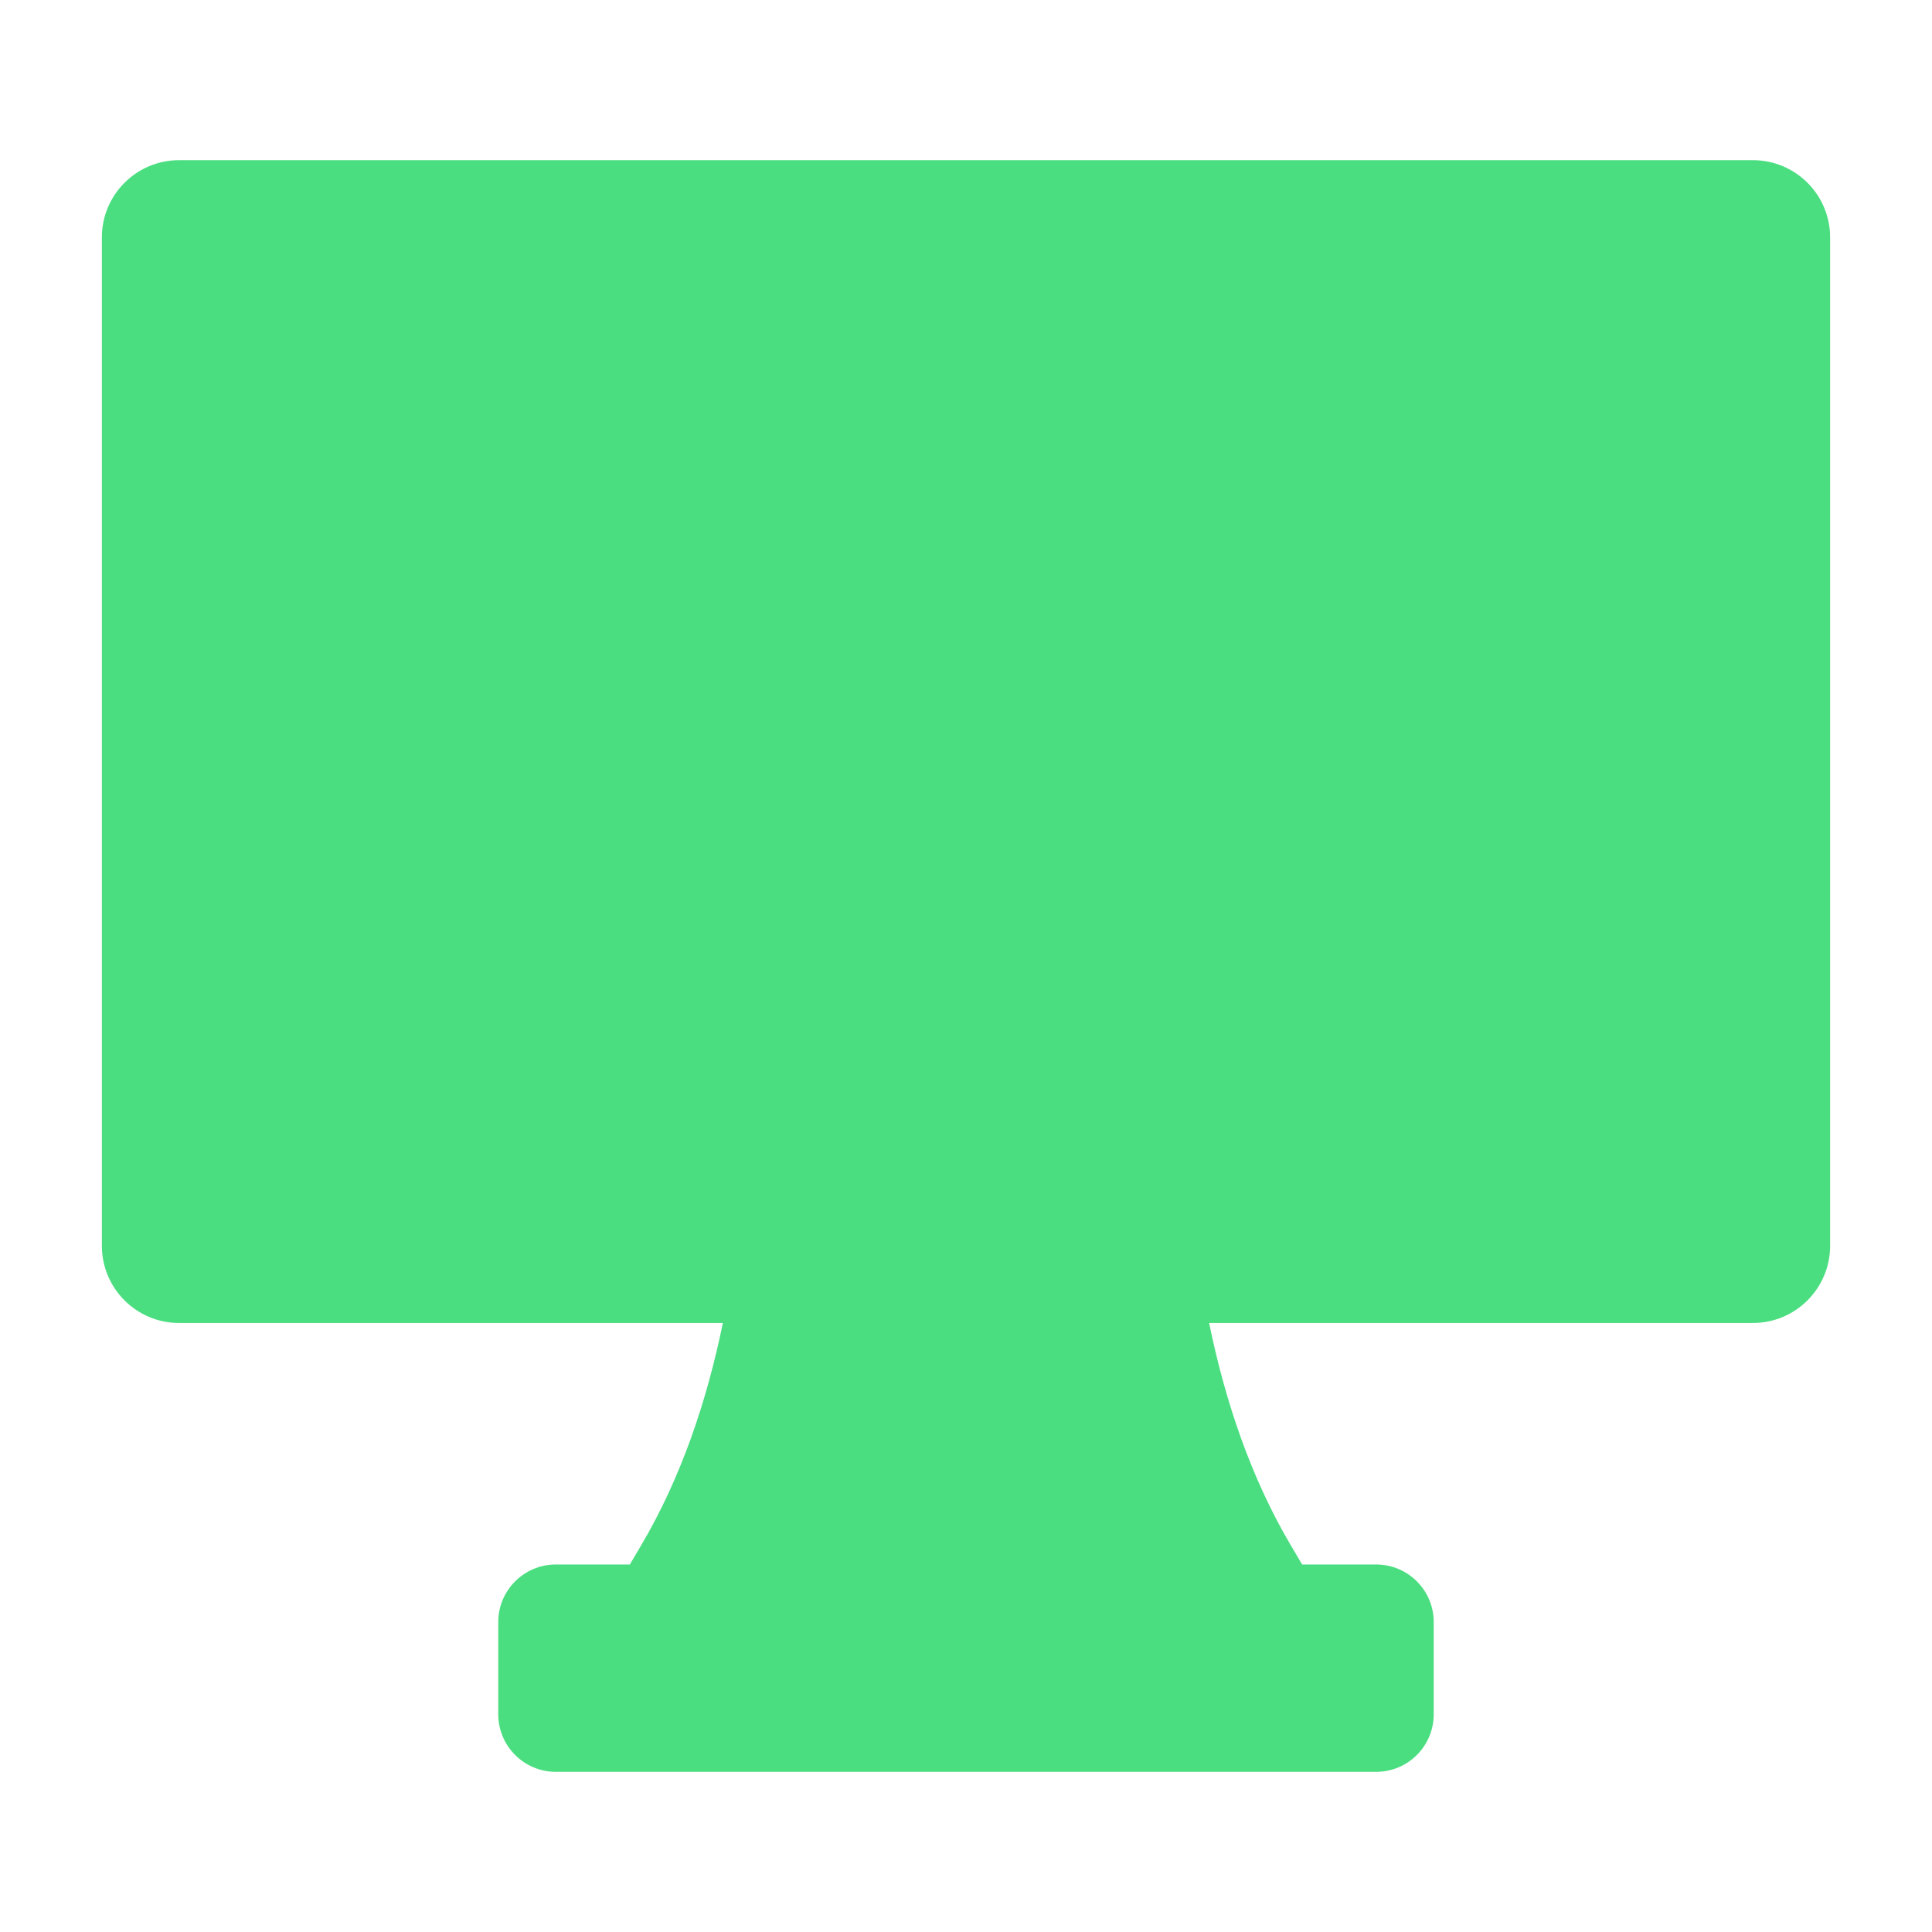
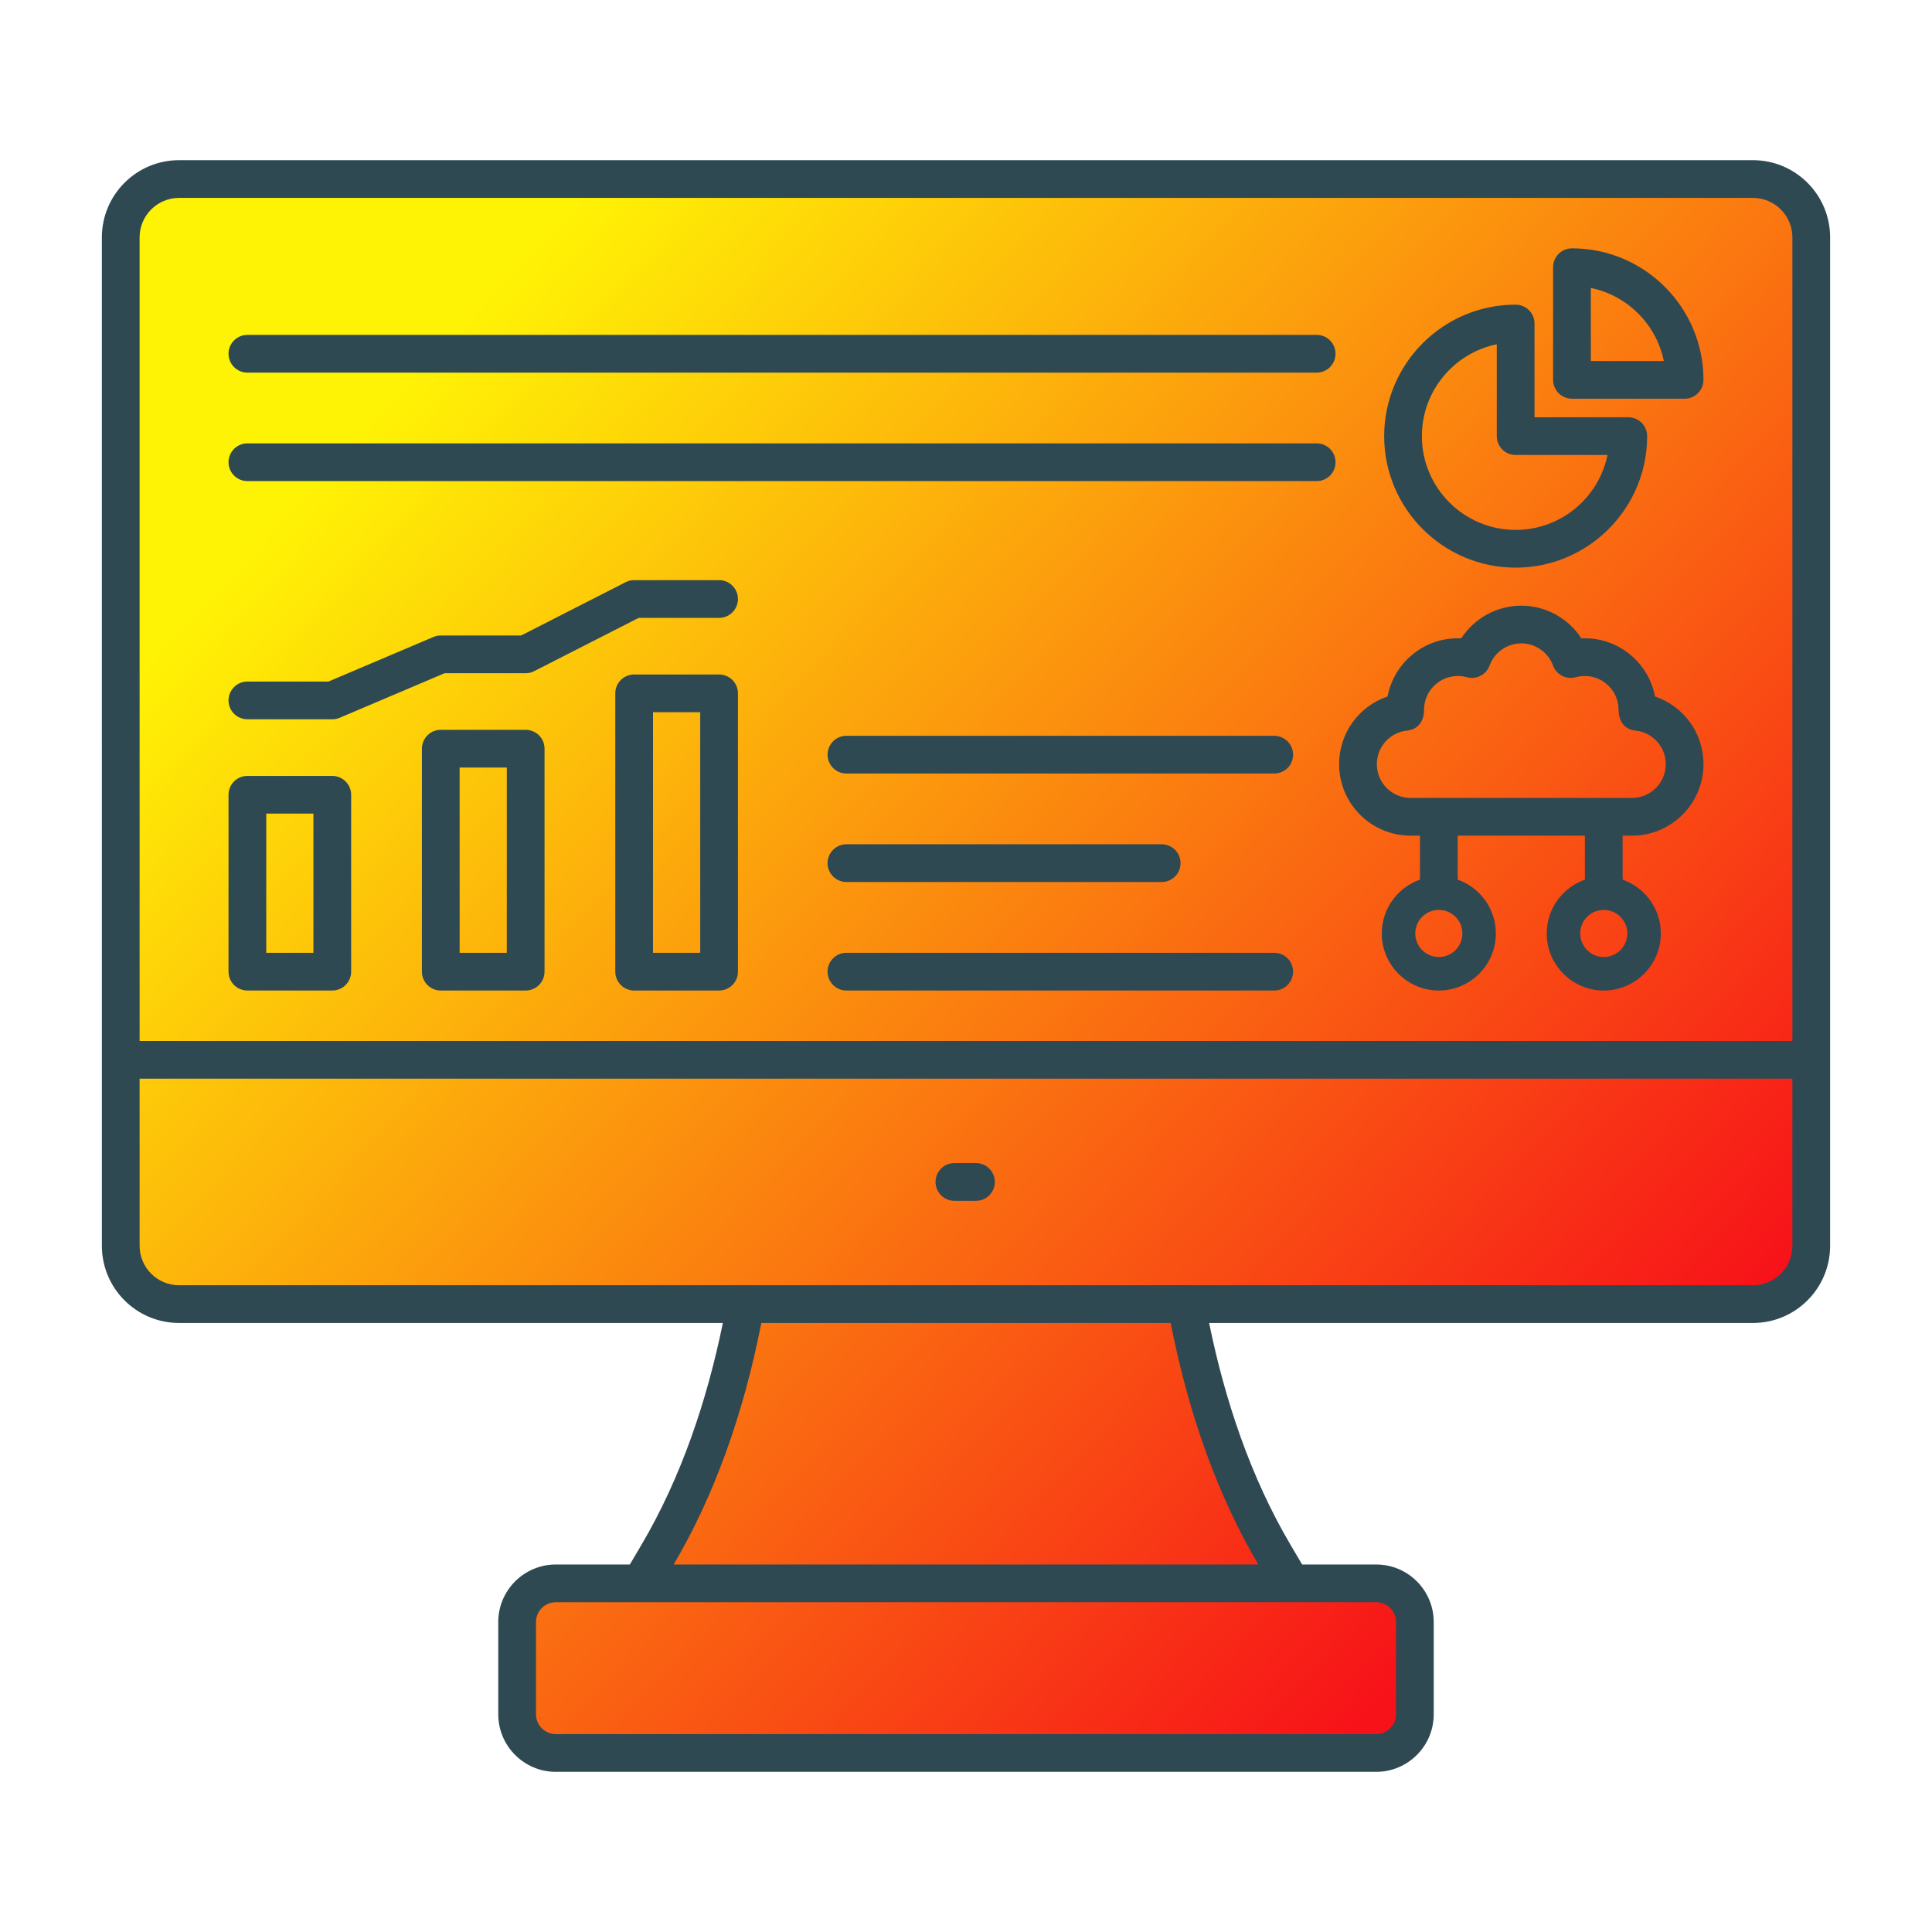
<svg xmlns="http://www.w3.org/2000/svg" version="1.1" id="Layer_1" x="0px" y="0px" viewBox="0 0 491.519 491.519" style="enable-background:new 0 0 491.519 491.519;" xml:space="preserve">
  <g id="Layer_x5F_1">
    <g id="_336539624">
-       <path id="_336539768" style="fill-rule:evenodd;clip-rule:evenodd;fill:#4ade80;" d="M331.276,398.024c6.279,0,12.558,0,18.837,0    c8.073,0,14.64,6.555,14.64,14.63v23.479c0,8.079-6.561,14.639-14.64,14.639l-208.71,0c-8.079,0-14.639-6.561-14.639-14.639    l-0.001-23.479c0-8.075,6.567-14.63,14.641-14.63c6.278,0,12.556,0,18.834,0l2.881-4.88    c10.231-17.331,16.753-36.896,20.783-56.567c-46.118,0-92.237,0-138.355,0c-10.828,0-19.628-8.801-19.628-19.629L25.918,60.379    c0-10.828,8.804-19.629,19.632-19.629h400.419c10.828,0,19.631,8.801,19.631,19.629l-0.001,256.569    c0,10.828-8.8,19.629-19.629,19.629c-46.119,0-92.239,0-138.358,0c4.024,19.672,10.545,39.236,20.781,56.565L331.276,398.024    L331.276,398.024z" />
+       <path id="_336539768" style="fill-rule:evenodd;clip-rule:evenodd;fill:#2F4953;" d="M331.276,398.024c6.279,0,12.558,0,18.837,0    c8.073,0,14.64,6.555,14.64,14.63v23.479c0,8.079-6.561,14.639-14.64,14.639l-208.71,0c-8.079,0-14.639-6.561-14.639-14.639    l-0.001-23.479c0-8.075,6.567-14.63,14.641-14.63c6.278,0,12.556,0,18.834,0l2.881-4.88    c10.231-17.331,16.753-36.896,20.783-56.567c-46.118,0-92.237,0-138.355,0c-10.828,0-19.628-8.801-19.628-19.629L25.918,60.379    c0-10.828,8.804-19.629,19.632-19.629h400.419c10.828,0,19.631,8.801,19.631,19.629l-0.001,256.569    c0,10.828-8.8,19.629-19.629,19.629c-46.119,0-92.239,0-138.358,0c4.024,19.672,10.545,39.236,20.781,56.565L331.276,398.024    L331.276,398.024z" />
      <linearGradient id="_336539648_00000076595519659005820640000005184063072641622438_" gradientUnits="userSpaceOnUse" x1="115.217" y1="477.708" x2="8.413" y2="576.979" gradientTransform="matrix(2.8346 0 0 -2.8346 93.2053 1716.18)">
-         <stop offset="0" style="stop-color:#4ade80" />
-         <stop offset="1" style="stop-color:#4ade80" />
+         <stop offset="0" style="stop-color:#F71119" />
+         <stop offset="1" style="stop-color:#FFF305" />
      </linearGradient>
      <path id="_336539648" style="fill-rule:evenodd;clip-rule:evenodd;fill:url(#_336539648_00000076595519659005820640000005184063072641622438_);" d="    M320.128,398.024c-10.181-17.236-17.666-37.846-22.306-61.447H193.695c-4.648,23.602-12.134,44.211-22.308,61.447H320.128    L320.128,398.024z M79.737,242.401v-35.408H67.738v35.408H79.737z M128.936,242.401v-47.128h-11.999v47.128H128.936z     M178.143,242.401v-61.207h-12.01v61.207H178.143z M372.04,237.48c0.001-3.304-2.682-5.985-5.984-5.985    c-3.305,0-5.999,2.682-5.999,5.985c0,3.303,2.694,5.998,5.998,5.998C369.358,243.478,372.04,240.783,372.04,237.48z     M414.008,237.48c0.002-3.304-2.694-5.985-5.996-5.985c-3.305,0-5.987,2.682-5.987,5.985c0.003,3.303,2.682,5.998,5.986,5.998    C411.314,243.478,414.008,240.783,414.008,237.48L414.008,237.48z M423.292,91.838c-1.91-9.32-9.261-16.669-18.57-18.579    l0.002,18.579H423.292z M408.961,115.756l-23.369,0c-2.648,0-4.8-2.14-4.8-4.799l0.001-23.369    c-10.861,2.229-19.05,11.859-19.05,23.369c0,13.159,10.699,23.859,23.848,23.859C397.103,134.815,406.742,126.626,408.961,115.756    z M411.781,180.574c0-4.74-3.86-8.59-8.589-8.59c-0.779,0-1.56,0.1-2.3,0.31c-2.409,0.67-4.93-0.63-5.79-2.98    c-1.23-3.37-4.48-5.63-8.07-5.63c-3.588,0-6.829,2.26-8.069,5.63c-0.86,2.35-3.38,3.65-5.79,2.98    c-0.738-0.21-1.51-0.31-2.299-0.31c-4.729,0-8.58,3.85-8.58,8.59c0.035,2.724-1.435,5.015-4.31,5.299    c-4.378,0.45-7.7,4.12-7.7,8.55c0.001,4.73,3.86,8.58,8.59,8.58h7.18h41.958l7.181,0c4.741,0,8.589-3.85,8.589-8.58    c0.002-4.43-3.31-8.099-7.7-8.55C413.167,185.584,411.781,183.303,411.781,180.574L411.781,180.574z M385.593,144.415    c-18.449,0-33.448-15.009-33.448-33.458c0.002-18.439,14.999-33.449,33.448-33.449c2.651,0,4.8,2.15,4.8,4.8l0.002,23.849h23.858    c2.651,0,4.799,2.15,4.799,4.8C419.051,129.406,404.042,144.415,385.593,144.415z M456,264.83l0.001-204.451    c0-5.53-4.501-10.029-10.031-10.029H45.55c-5.53,0-10.032,4.5-10.032,10.029L35.52,264.83H456L456,264.83z M334.977,122.396    H62.939c-2.65,0-4.802-2.149-4.802-4.8c0.001-2.65,2.15-4.8,4.8-4.8h272.04c2.659,0,4.798,2.15,4.798,4.8    C339.776,120.247,337.635,122.396,334.977,122.396L334.977,122.396z M334.977,94.798H62.939c-2.65,0-4.802-2.15-4.802-4.8    c0.001-2.65,2.15-4.8,4.8-4.8l272.04,0c2.659,0,4.798,2.15,4.798,4.8C339.776,92.647,337.635,94.798,334.977,94.798    L334.977,94.798z M399.922,101.437c-2.65,0-4.8-2.15-4.8-4.8l0.001-28.658c0-2.65,2.149-4.8,4.798-4.8    c18.45,0,33.459,15.009,33.459,33.458c0,2.65-2.15,4.8-4.799,4.8H399.922z M353.004,177.194c1.592-8.419,9-14.809,17.869-14.809    c0.302,0,0.59,0.01,0.88,0.02c3.31-5.1,9.05-8.319,15.279-8.319c6.242,0,11.97,3.22,15.279,8.319c0.29-0.01,0.58-0.02,0.88-0.02    c8.871,0,16.279,6.39,17.869,14.809c7.242,2.45,12.32,9.26,12.32,17.229c0,10.019-8.16,18.179-18.188,18.179h-2.381l0,11.184    c5.657,1.985,9.719,7.375,9.719,13.695c0.001,8.01-6.509,14.52-14.518,14.52c-8.001,0-14.511-6.51-14.511-14.52    c0.001-6.319,4.061-11.707,9.71-13.693l0.001-11.185h-32.36l0,11.186c5.648,1.986,9.709,7.375,9.709,13.693    c0.001,8.009-6.51,14.52-14.508,14.52c-8.001,0-14.52-6.51-14.52-14.52c0.002-6.319,4.069-11.708,9.72-13.694l0.001-11.185h-2.38    c-10.03,0-18.19-8.16-18.19-18.179C340.685,186.453,345.764,179.643,353.004,177.194L353.004,177.194z M215.34,187.193h108.837    c2.648,0,4.798,2.15,4.798,4.8c0.001,2.66-2.15,4.8-4.798,4.8H215.341c-2.648,0-4.8-2.14-4.8-4.8    C210.542,189.343,212.69,187.193,215.34,187.193z M215.34,214.792h80.207c2.65,0,4.799,2.15,4.799,4.8    c0,2.66-2.15,4.799-4.799,4.799h-80.207c-2.648,0-4.8-2.14-4.8-4.799C210.542,216.942,212.69,214.792,215.34,214.792    L215.34,214.792z M215.34,242.401l108.837,0c2.648,0,4.798,2.14,4.798,4.8c0.001,2.65-2.15,4.8-4.798,4.8H215.341    c-2.648,0-4.8-2.15-4.8-4.8C210.542,244.541,212.69,242.401,215.34,242.401z M182.942,171.594c2.65,0,4.8,2.15,4.8,4.8    l0.002,70.807c0,2.65-2.152,4.8-4.801,4.8h-21.608c-2.65,0-4.801-2.15-4.801-4.8v-70.807c0-2.65,2.15-4.8,4.8-4.8H182.942z     M113.117,171.274l-26.7,11.339c-0.601,0.25-1.23,0.38-1.881,0.38H62.939c-2.65,0-4.802-2.14-4.802-4.8    c0.001-2.65,2.15-4.8,4.8-4.8h20.62l26.709-11.339c0.589-0.25,1.229-0.38,1.869-0.38h20.45l26.569-13.55    c0.679-0.35,1.429-0.53,2.178-0.53l21.61,0c2.65,0,4.8,2.15,4.8,4.8c0.002,2.65-2.15,4.8-4.8,4.8l-20.449,0l-26.578,13.55    c-0.67,0.35-1.42,0.53-2.18,0.53H113.117z M138.534,190.473v56.727c0,2.65-2.15,4.8-4.799,4.8h-21.599c-2.65,0-4.8-2.15-4.8-4.8    l0.001-56.727c0-2.66,2.149-4.8,4.799-4.8h21.6C136.385,185.673,138.534,187.813,138.534,190.473L138.534,190.473z     M89.336,202.193l0.001,45.008c0,2.65-2.151,4.8-4.801,4.8H62.939c-2.65,0-4.802-2.15-4.802-4.8l0.001-45.008    c0-2.65,2.149-4.79,4.799-4.79l21.599,0C87.186,197.403,89.336,199.543,89.336,202.193z M456,274.43H35.52l0,42.518    c0,5.53,4.499,10.03,10.028,10.03c133.474,0,266.948,0,400.422,0c5.53,0,10.029-4.5,10.029-10.029L456,274.43z M253.098,300.698    c0,2.65-2.15,4.8-4.799,4.8h-5.49c-2.65,0-4.8-2.15-4.8-4.8c0.001-2.65,2.15-4.8,4.8-4.8h5.491    C250.95,295.898,253.098,298.048,253.098,300.698z M141.405,407.623c-2.781,0-5.041,2.26-5.041,5.03l0.001,23.479    c0,2.78,2.259,5.04,5.039,5.04l208.71,0c2.781,0,5.04-2.259,5.04-5.04v-23.479c0-2.77-2.26-5.03-5.04-5.03    C280.544,407.623,210.974,407.623,141.405,407.623L141.405,407.623z" />
    </g>
  </g>
</svg>
